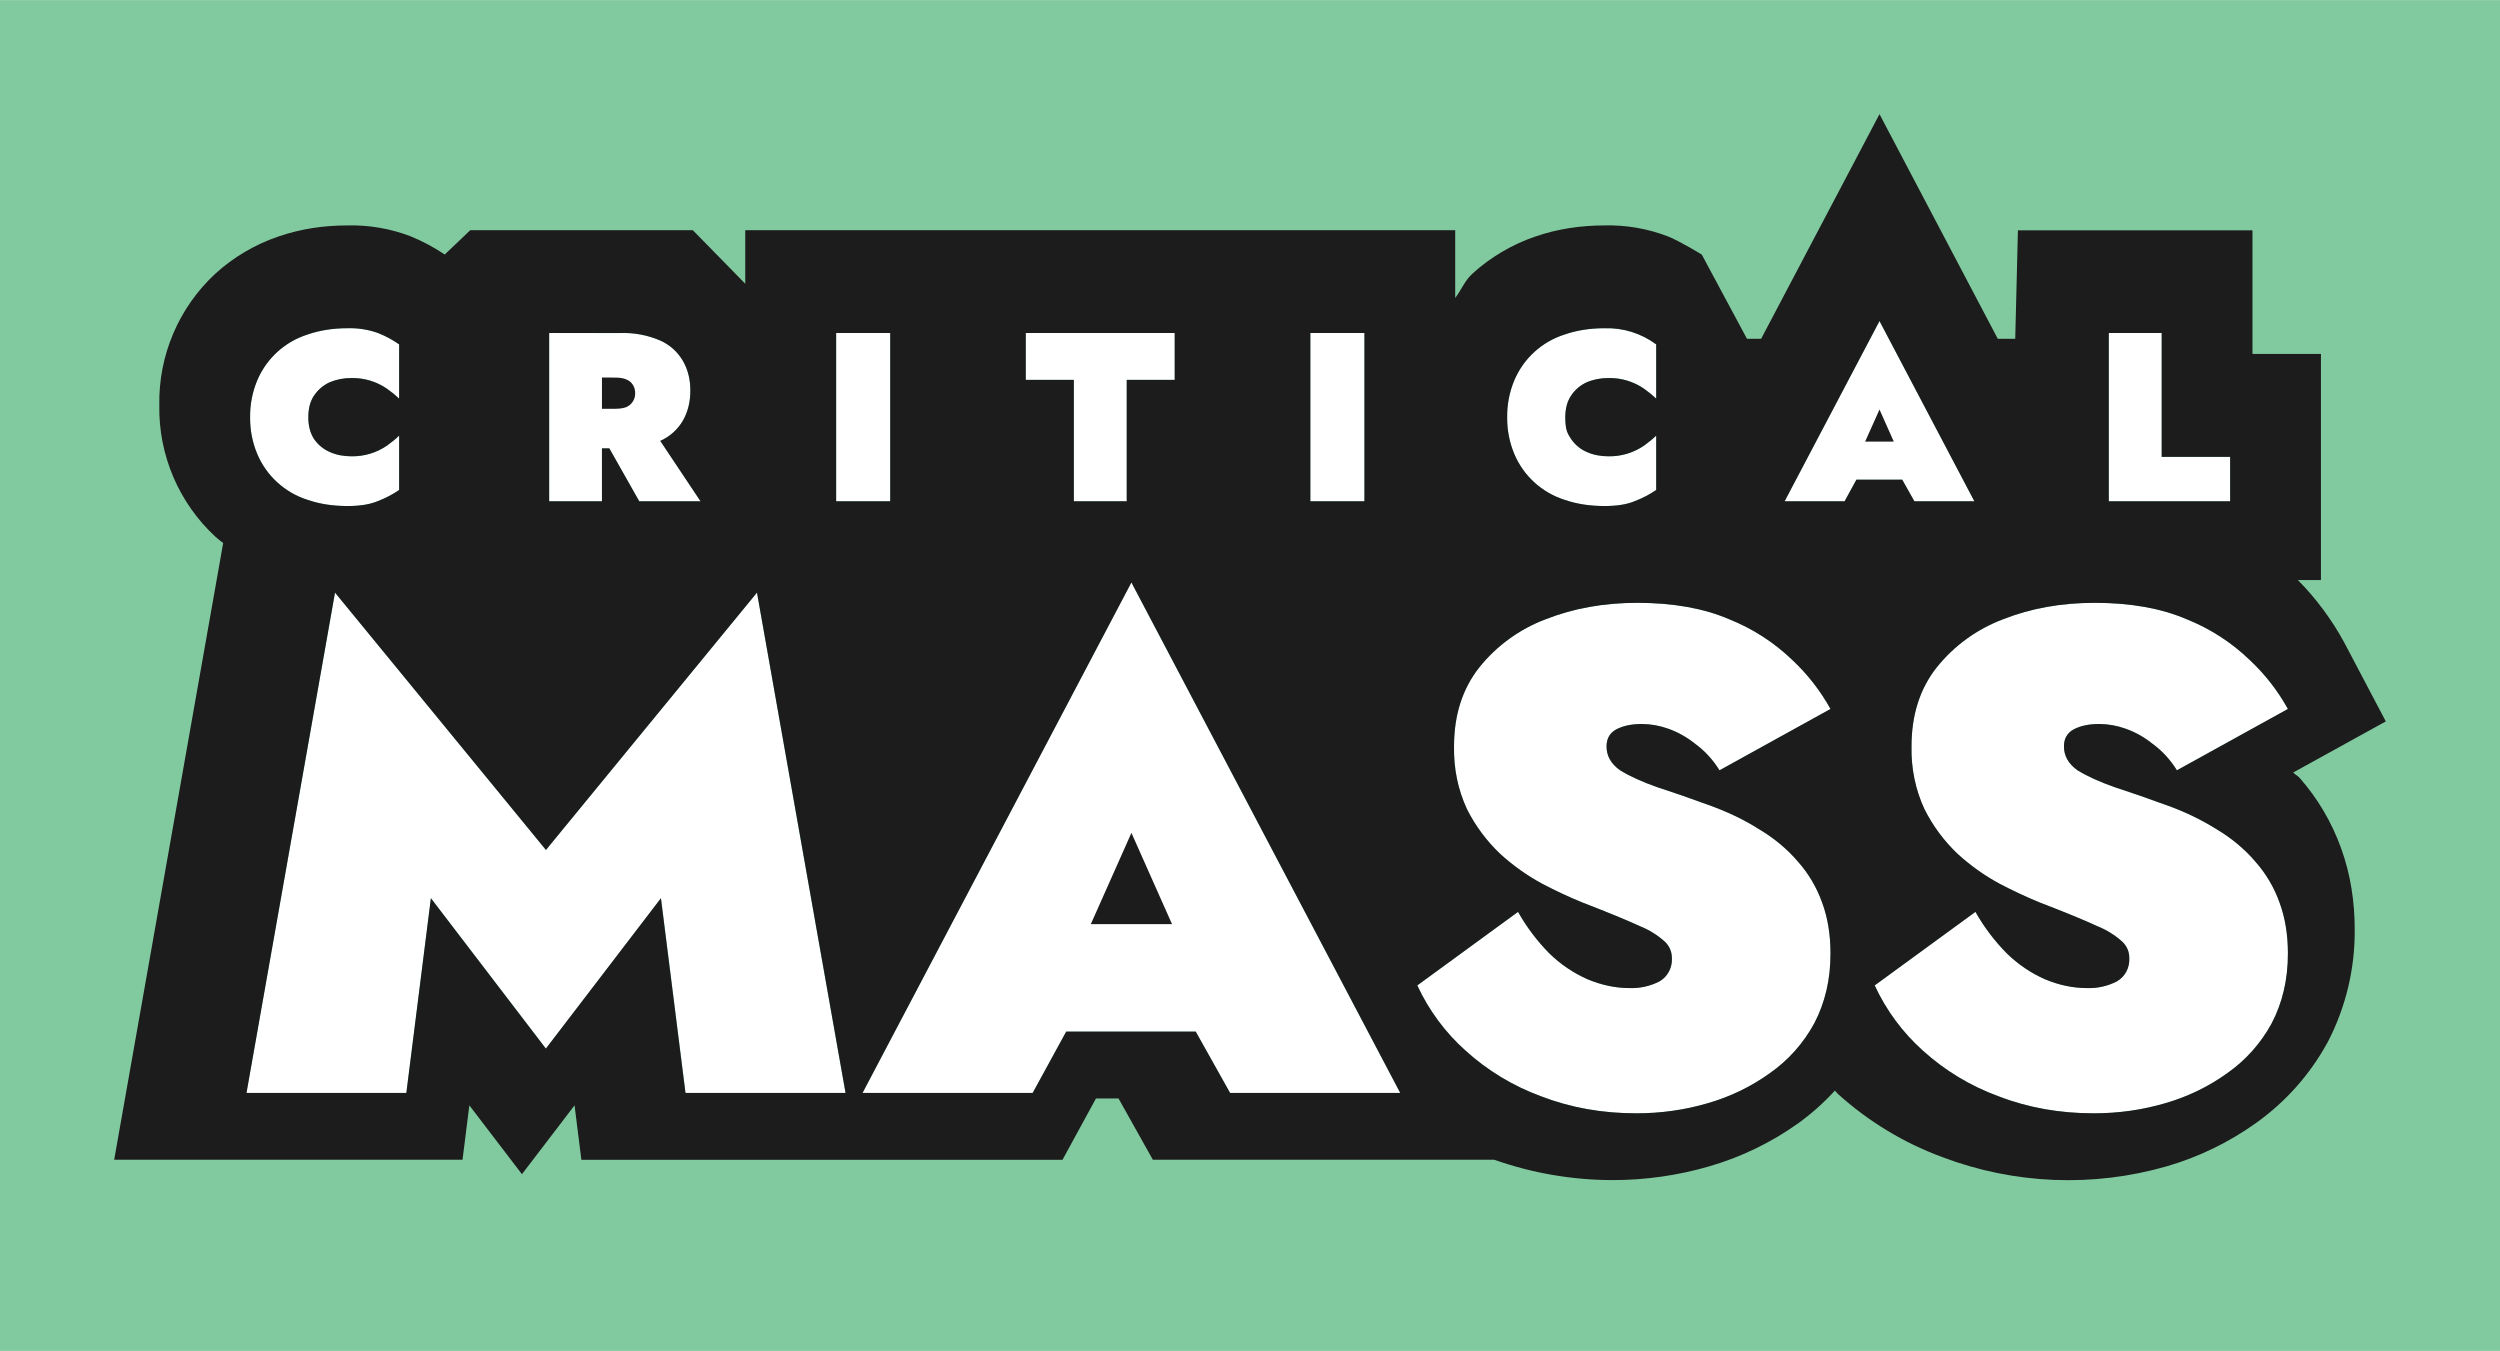
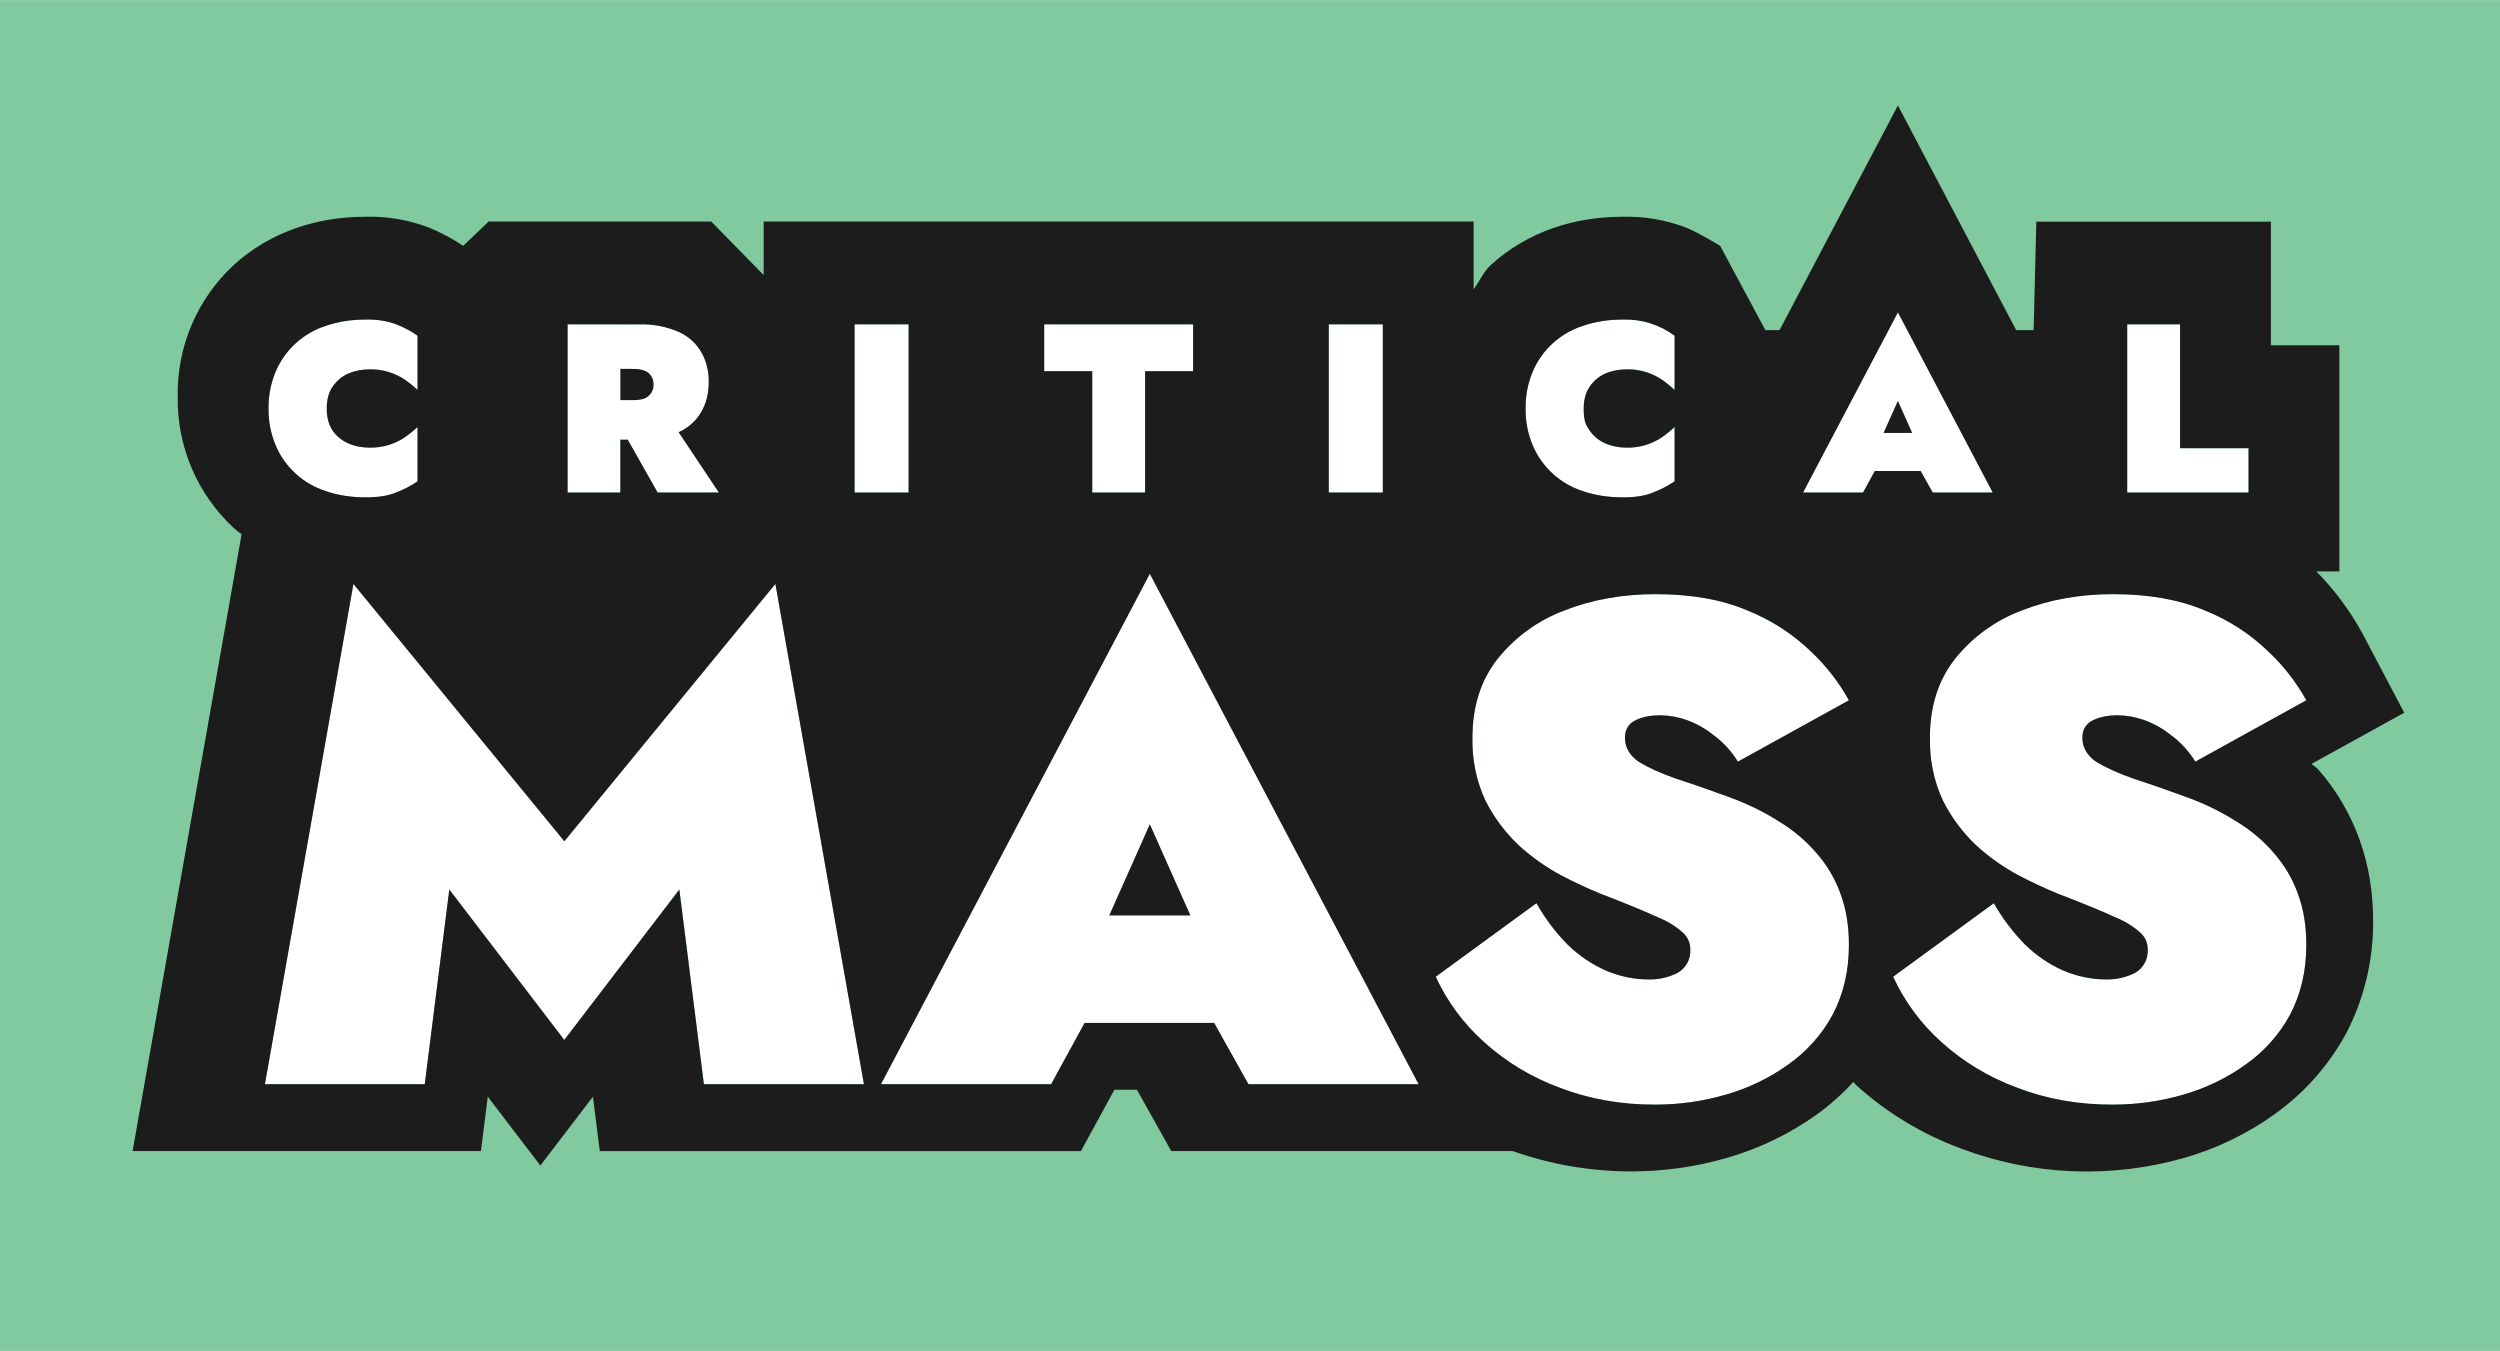
- <svg xmlns="http://www.w3.org/2000/svg" viewBox="0 0 270.93 146.39" version="1.1" id="svg6667">
-   <defs id="defs6671" />
-   <path fill="#81ca9f" d="M0 .01h270.93V146.4H0z" id="path6661" />
-   <g id="g6675" transform="translate(12.375)">
-     <path fill="#ffffff" d="m 191.31,34.79 -10.29,19.53 h 6.51 l 1.28,-2.34 h 4.96 l 1.31,2.34 h 6.51 z m -166.03,0.78 c -1.58,0 -3.02,0.23 -4.32,0.68 a 8.8,8.8 0 0 0 -5.47,5 10,10 0 0 0 -0.76,3.96 10,10 0 0 0 0.76,3.96 8.8,8.8 0 0 0 5.47,5 c 1.3,0.45 2.74,0.67 4.32,0.67 1.34,0 2.42,-0.17 3.26,-0.52 0.85,-0.33 1.63,-0.73 2.34,-1.22 v -5.89 c -0.38,0.37 -0.82,0.73 -1.3,1.07 a 6.6,6.6 0 0 1 -3.88,1.17 c -0.85,0 -1.64,-0.15 -2.35,-0.46 a 4.04,4.04 0 0 1 -1.69,-1.41 4.27,4.27 0 0 1 -0.62,-2.37 c 0,-0.94 0.2,-1.72 0.62,-2.34 0.43,-0.65 1,-1.12 1.7,-1.44 a 6.61,6.61 0 0 1 6.22,0.7 c 0.48,0.35 0.92,0.7 1.3,1.07 v -5.88 c -0.71,-0.5 -1.5,-0.92 -2.34,-1.25 a 9,9 0 0 0 -3.26,-0.5 m 136.23,0 c -1.58,0 -3.02,0.23 -4.32,0.68 a 8.8,8.8 0 0 0 -5.47,5 10,10 0 0 0 -0.76,3.96 10,10 0 0 0 0.76,3.96 8.8,8.8 0 0 0 5.47,5 c 1.3,0.45 2.74,0.67 4.32,0.67 1.34,0 2.42,-0.17 3.25,-0.52 0.85,-0.33 1.64,-0.73 2.35,-1.22 v -5.89 c -0.38,0.37 -0.82,0.73 -1.3,1.07 a 6.6,6.6 0 0 1 -3.88,1.17 c -0.85,0 -1.64,-0.15 -2.35,-0.46 a 4.04,4.04 0 0 1 -1.69,-1.41 4.27,4.27 0 0 1 -0.63,-2.37 q 0,-1.41 0.63,-2.34 c 0.43,-0.65 1,-1.12 1.7,-1.44 a 6.6,6.6 0 0 1 6.22,0.7 c 0.48,0.35 0.92,0.7 1.3,1.07 v -5.88 a 8.98,8.98 0 0 0 -5.6,-1.74 z m -114.37,0.52 v 18.23 h 5.72 v -5.72 h 0.8 l 3.24,5.72 h 6.64 l -4.36,-6.54 a 5.35,5.35 0 0 0 2.46,-2.2 c 0.54,-0.96 0.8,-2.04 0.8,-3.24 a 6.3,6.3 0 0 0 -0.8,-3.22 5.35,5.35 0 0 0 -2.47,-2.22 10,10 0 0 0 -4.35,-0.8 h -1.96 z m 31.1,0 v 18.23 h 5.86 v -18.23 z m 20.55,0 v 5.08 h 5.2 v 13.15 h 5.74 v -13.15 h 5.2 v -5.08 z m 30.84,0 v 18.23 h 5.86 v -18.23 z m 86.53,0 v 18.23 h 13.15 v -4.81 h -7.42 v -13.42 z m -105.93,27.03 -29.13,55.32 h 18.44 l 3.63,-6.64 h 14.04 l 3.72,6.64 h 18.44 z m -86.3,1.1 -9.6,54.22 h 17.34 l 2.66,-21.1 12.46,16.3 12.47,-16.3 2.66,21.1 h 17.33 l -9.59,-54.22 -22.87,27.89 z m 141.12,1.11 c -3.6,0 -6.89,0.59 -9.89,1.77 a 16.8,16.8 0 0 0 -7.23,5.24 c -1.82,2.3 -2.73,5.16 -2.73,8.56 0,2.6 0.47,4.86 1.4,6.78 a 17.5,17.5 0 0 0 3.62,4.87 23,23 0 0 0 4.57,3.25 c 1.62,0.83 3.05,1.5 4.28,1.99 2.8,1.08 4.9,1.94 6.27,2.58 a 9,9 0 0 1 2.73,1.7 c 0.5,0.49 0.74,1.08 0.74,1.77 0,1.13 -0.44,1.96 -1.33,2.5 a 6.6,6.6 0 0 1 -3.25,0.74 c -1.52,0 -3.05,-0.32 -4.57,-0.96 a 14,14 0 0 1 -4.13,-2.8 21.2,21.2 0 0 1 -3.4,-4.5 l -10.91,7.97 a 21.7,21.7 0 0 0 5.24,7.08 25,25 0 0 0 8.18,4.94 28.5,28.5 0 0 0 10.33,1.85 c 2.66,0 5.24,-0.37 7.75,-1.1 2.5,-0.75 4.74,-1.83 6.71,-3.26 a 15.75,15.75 0 0 0 4.8,-5.38 15.9,15.9 0 0 0 1.77,-7.6 c 0,-2.01 -0.3,-3.83 -0.89,-5.46 a 13.5,13.5 0 0 0 -2.65,-4.5 16.8,16.8 0 0 0 -4.14,-3.46 27.5,27.5 0 0 0 -5.53,-2.66 147,147 0 0 0 -5.53,-1.92 21.3,21.3 0 0 1 -4.06,-1.84 c -0.98,-0.7 -1.47,-1.55 -1.47,-2.58 0,-0.84 0.34,-1.45 1.03,-1.85 0.74,-0.4 1.67,-0.59 2.8,-0.59 0.94,0 1.9,0.17 2.88,0.52 q 1.47,0.51 2.88,1.62 c 0.98,0.69 1.86,1.65 2.65,2.88 l 12.03,-6.64 a 21.7,21.7 0 0 0 -4.13,-5.31 21.2,21.2 0 0 0 -6.87,-4.43 c -2.75,-1.18 -6.07,-1.77 -9.95,-1.77 m 49.57,0 c -3.6,0 -6.89,0.59 -9.89,1.77 a 16.8,16.8 0 0 0 -7.23,5.24 c -1.82,2.3 -2.73,5.16 -2.73,8.56 0,2.6 0.47,4.86 1.4,6.78 a 17.5,17.5 0 0 0 3.62,4.87 c 1.48,1.33 3,2.41 4.57,3.25 1.63,0.83 3.05,1.5 4.28,1.99 2.8,1.08 4.9,1.94 6.27,2.58 a 9,9 0 0 1 2.73,1.7 c 0.5,0.49 0.74,1.08 0.74,1.77 0,1.13 -0.44,1.96 -1.33,2.5 a 6.6,6.6 0 0 1 -3.24,0.74 c -1.53,0 -3.05,-0.32 -4.58,-0.96 a 14,14 0 0 1 -4.13,-2.8 21.2,21.2 0 0 1 -3.4,-4.5 l -10.91,7.97 a 21.7,21.7 0 0 0 5.24,7.08 25,25 0 0 0 8.19,4.94 28.5,28.5 0 0 0 10.32,1.85 c 2.66,0 5.24,-0.37 7.75,-1.1 2.5,-0.75 4.75,-1.83 6.71,-3.26 a 15.75,15.75 0 0 0 4.8,-5.38 15.9,15.9 0 0 0 1.77,-7.6 c 0,-2.01 -0.3,-3.83 -0.89,-5.46 a 13.5,13.5 0 0 0 -2.65,-4.5 16.8,16.8 0 0 0 -4.13,-3.46 27.5,27.5 0 0 0 -5.54,-2.66 147,147 0 0 0 -5.53,-1.92 21.3,21.3 0 0 1 -4.06,-1.84 c -0.98,-0.7 -1.47,-1.55 -1.47,-2.58 0,-0.84 0.34,-1.45 1.03,-1.85 0.74,-0.4 1.67,-0.59 2.8,-0.59 0.94,0 1.9,0.17 2.88,0.52 0.99,0.34 1.94,0.88 2.88,1.62 0.98,0.69 1.87,1.65 2.65,2.88 l 12.03,-6.64 a 21.7,21.7 0 0 0 -4.13,-5.31 21.2,21.2 0 0 0 -6.86,-4.43 q -4.14,-1.77 -9.96,-1.77 m -66.1,60.07 0.06,0.02 a 0.1,0.1 0 0 1 -0.03,-0.01 h -0.02 z" id="path6663" />
-     <path fill="#1c1c1c" d="m 191.31,12.37 -12.83,24.35 h -1.53 l -4.9,-9.13 c 0,0 -2.4,-1.48 -3.69,-1.98 a 17.9,17.9 0 0 0 -6.85,-1.18 c -2.52,0 -5.08,0.36 -7.55,1.22 -2.43,0.84 -4.8,2.2 -6.79,4.03 -0.79,0.72 -1.19,1.75 -1.84,2.61 v -7.34 H 68.39 v 5.8 l -5.68,-5.8 H 38.58 l -1.28,1.23 -1.48,1.4 a 21,21 0 0 0 -3.69,-1.97 17.9,17.9 0 0 0 -6.85,-1.18 c -2.52,0 -5.08,0.36 -7.54,1.22 -2.44,0.84 -4.81,2.2 -6.8,4.03 a 18.95,18.95 0 0 0 -6.05,14.23 18.97,18.97 0 0 0 6.06,14.24 c 0.27,0.25 0.57,0.47 0.86,0.7 L 0,125.68 h 37.75 l 0.74,-5.89 5.7,7.46 5.7,-7.46 0.74,5.9 h 52.14 l 3.63,-6.65 h 2.44 l 3.72,6.64 h 36.99 a 38.7,38.7 0 0 0 12.82,2.21 c 3.57,0 7.1,-0.5 10.52,-1.5 a 31.9,31.9 0 0 0 9.67,-4.7 26,26 0 0 0 3.92,-3.5 l 0.3,0.34 a 34.9,34.9 0 0 0 11.34,6.87 38.56,38.56 0 0 0 24.34,0.99 31.9,31.9 0 0 0 9.67,-4.7 25.96,25.96 0 0 0 7.7,-8.66 l 0.03,-0.04 0.02,-0.04 a 26,26 0 0 0 2.93,-12.23 c 0,-2.96 -0.44,-5.94 -1.47,-8.78 a 23.6,23.6 0 0 0 -4.5,-7.64 c -0.2,-0.23 -0.49,-0.36 -0.7,-0.58 l 10.04,-5.54 -4.5,-8.54 a 30,30 0 0 0 -5.03,-6.78 h 2.5 v -24.5 h -7.42 v -13.4 h -25.42 l -0.29,11.76 h -1.89 z m 0,22.42 10.28,19.53 h -6.5 l -1.32,-2.34 h -4.96 l -1.28,2.34 h -6.5 z m -166.03,0.78 a 9,9 0 0 1 3.26,0.5 c 0.85,0.33 1.63,0.75 2.34,1.25 v 5.88 c -0.38,-0.36 -0.82,-0.72 -1.3,-1.06 a 6.6,6.6 0 0 0 -3.88,-1.17 c -0.85,0 -1.63,0.15 -2.35,0.46 -0.7,0.32 -1.25,0.8 -1.69,1.44 -0.42,0.62 -0.62,1.4 -0.62,2.34 0,0.94 0.2,1.73 0.62,2.37 a 4,4 0 0 0 1.7,1.4 c 0.7,0.32 1.49,0.47 2.34,0.47 a 6.6,6.6 0 0 0 3.88,-1.17 c 0.48,-0.35 0.92,-0.7 1.3,-1.07 v 5.89 c -0.71,0.49 -1.5,0.9 -2.34,1.22 -0.84,0.35 -1.92,0.52 -3.26,0.52 -1.58,0 -3.02,-0.22 -4.32,-0.67 a 8.8,8.8 0 0 1 -5.47,-5 10,10 0 0 1 -0.76,-3.96 10,10 0 0 1 0.76,-3.96 8.8,8.8 0 0 1 5.47,-5 c 1.3,-0.45 2.74,-0.68 4.32,-0.68 m 136.23,0 a 8.9,8.9 0 0 1 5.6,1.75 v 5.88 c -0.38,-0.36 -0.82,-0.72 -1.3,-1.06 a 6.6,6.6 0 0 0 -3.88,-1.17 c -0.85,0 -1.64,0.15 -2.35,0.46 a 4,4 0 0 0 -1.69,1.44 q -0.63,0.93 -0.63,2.34 c 0,1.41 0.21,1.73 0.63,2.37 0.43,0.62 1,1.1 1.7,1.4 0.7,0.32 1.49,0.47 2.34,0.47 a 6.6,6.6 0 0 0 3.88,-1.17 c 0.48,-0.35 0.92,-0.7 1.3,-1.07 v 5.89 c -0.71,0.49 -1.5,0.9 -2.35,1.22 -0.83,0.35 -1.91,0.52 -3.25,0.52 -1.58,0 -3.02,-0.22 -4.32,-0.67 a 8.8,8.8 0 0 1 -5.47,-5 10,10 0 0 1 -0.76,-3.96 10,10 0 0 1 0.76,-3.96 8.8,8.8 0 0 1 5.47,-5 c 1.3,-0.45 2.74,-0.68 4.32,-0.68 m -114.37,0.52 h 7.68 a 10,10 0 0 1 4.35,0.81 5.35,5.35 0 0 1 2.47,2.22 c 0.54,0.93 0.8,2 0.8,3.22 0,1.2 -0.26,2.28 -0.8,3.23 a 5.35,5.35 0 0 1 -2.46,2.21 l 4.36,6.54 H 56.9 l -3.24,-5.73 h -0.8 v 5.73 h -5.72 z m 31.1,0 h 5.86 v 18.23 h -5.86 z m 20.55,0 h 16.14 v 5.08 h -5.2 v 13.15 H 104 v -13.15 h -5.21 z m 30.84,0 h 5.86 v 18.23 h -5.86 z m 86.53,0 h 5.73 v 13.42 h 7.42 v 4.81 h -13.15 z m -163.3,4.82 v 3.39 h 1.44 q 0.72,0 1.2,-0.18 a 1.6,1.6 0 0 0 0.96,-1.51 c 0,-0.37 -0.09,-0.67 -0.26,-0.92 -0.16,-0.26 -0.4,-0.45 -0.7,-0.57 -0.32,-0.14 -0.72,-0.2 -1.2,-0.2 z m 138.45,3.47 -1.56,3.48 h 3.11 z m -81.07,18.74 29.13,55.32 h -18.44 l -3.72,-6.64 h -14.04 l -3.63,6.64 H 81.1 Z m -86.31,1.1 22.86,27.89 22.87,-27.89 9.6,54.22 H 61.91 L 59.25,97.34 46.78,113.64 34.32,97.34 31.66,118.44 H 14.34 Z m 141.12,1.11 c 3.88,0 7.2,0.59 9.95,1.77 a 21.2,21.2 0 0 1 6.87,4.43 21.7,21.7 0 0 1 4.13,5.3 l -12.03,6.65 a 10.1,10.1 0 0 0 -2.65,-2.88 10,10 0 0 0 -2.88,-1.62 8.7,8.7 0 0 0 -2.88,-0.52 c -1.13,0 -2.06,0.2 -2.8,0.6 -0.69,0.38 -1.03,1 -1.03,1.83 0,1.04 0.49,1.9 1.47,2.59 1.03,0.64 2.39,1.25 4.06,1.84 1.67,0.54 3.52,1.18 5.53,1.92 2.07,0.74 3.91,1.62 5.53,2.66 1.63,0.98 3,2.13 4.14,3.46 a 13.5,13.5 0 0 1 2.65,4.5 c 0.6,1.63 0.89,3.45 0.89,5.46 0,2.85 -0.6,5.39 -1.77,7.6 a 15.75,15.75 0 0 1 -4.8,5.38 21.8,21.8 0 0 1 -6.71,3.25 c -2.51,0.74 -5.1,1.1 -7.75,1.1 -3.69,0 -7.13,-0.6 -10.33,-1.84 a 25,25 0 0 1 -8.18,-4.94 21.7,21.7 0 0 1 -5.24,-7.08 l 10.92,-7.97 a 21.2,21.2 0 0 0 3.39,4.5 14,14 0 0 0 4.13,2.8 c 1.53,0.64 3.05,0.96 4.57,0.96 a 6.6,6.6 0 0 0 3.25,-0.73 2.73,2.73 0 0 0 1.33,-2.51 c 0,-0.7 -0.25,-1.28 -0.74,-1.77 a 9,9 0 0 0 -2.73,-1.7 q -2.07,-0.96 -6.27,-2.58 a 51,51 0 0 1 -4.28,-2 23,23 0 0 1 -4.57,-3.24 17.5,17.5 0 0 1 -3.62,-4.87 15.34,15.34 0 0 1 -1.4,-6.79 q 0,-5.085 2.73,-8.55 a 16.8,16.8 0 0 1 7.23,-5.24 c 3,-1.18 6.3,-1.77 9.89,-1.77 m 49.57,0 q 5.82,0 9.96,1.77 a 21.2,21.2 0 0 1 6.86,4.43 21.6,21.6 0 0 1 4.13,5.3 l -12.03,6.65 a 10.1,10.1 0 0 0 -2.65,-2.88 10,10 0 0 0 -2.88,-1.62 8.7,8.7 0 0 0 -2.88,-0.52 c -1.13,0 -2.06,0.2 -2.8,0.6 -0.69,0.38 -1.03,1 -1.03,1.83 0,1.04 0.5,1.9 1.47,2.59 1.04,0.64 2.39,1.25 4.06,1.84 1.67,0.54 3.52,1.18 5.53,1.92 a 27.5,27.5 0 0 1 5.54,2.66 c 1.62,0.98 3,2.13 4.13,3.46 a 13.5,13.5 0 0 1 2.65,4.5 c 0.6,1.63 0.89,3.45 0.89,5.46 0,2.85 -0.6,5.39 -1.77,7.6 a 15.75,15.75 0 0 1 -4.8,5.38 21.8,21.8 0 0 1 -6.7,3.25 c -2.52,0.74 -5.1,1.1 -7.76,1.1 -3.68,0 -7.13,-0.6 -10.32,-1.84 a 25,25 0 0 1 -8.2,-4.94 21.7,21.7 0 0 1 -5.23,-7.08 l 10.92,-7.97 a 21.2,21.2 0 0 0 3.4,4.5 14,14 0 0 0 4.12,2.8 c 1.53,0.64 3.05,0.96 4.58,0.96 a 6.6,6.6 0 0 0 3.24,-0.73 2.73,2.73 0 0 0 1.33,-2.51 c 0,-0.7 -0.24,-1.28 -0.74,-1.77 a 9,9 0 0 0 -2.73,-1.7 q -2.055,-0.96 -6.27,-2.58 a 51,51 0 0 1 -4.28,-2 23,23 0 0 1 -4.57,-3.24 17.5,17.5 0 0 1 -3.61,-4.87 15.34,15.34 0 0 1 -1.4,-6.79 c 0,-3.39 0.9,-6.24 2.72,-8.55 a 16.8,16.8 0 0 1 7.23,-5.24 c 3,-1.18 6.3,-1.77 9.89,-1.77 m -104.38,24.93 -4.4,9.89 h 8.8 z m 38.27,35.13 c 0.01,0 0.03,0 0.04,0.02 l 0.03,0.02 z" id="path6665" />
-   </g>
+ <svg xmlns="http://www.w3.org/2000/svg" fill="#000000" viewBox="0 0 270.93 146.39">
+   <path fill="#81ca9f" d="M0 .01h270.93V146.4H0z" paint-order="markers stroke fill" />
+   <path fill="#fff" d="m175.25 109.25-10.29 19.53h6.51l1.28-2.34h4.96l1.31 2.34h6.51zm-166.03.78c-1.58 0-3.02.23-4.32.68a8.8 8.8 0 0 0-5.47 5 10 10 0 0 0-.76 3.96 10 10 0 0 0 .76 3.96 8.8 8.8 0 0 0 5.47 5c1.3.45 2.74.67 4.32.67 1.34 0 2.42-.17 3.26-.52.85-.33 1.63-.73 2.34-1.22v-5.89c-.38.37-.82.73-1.3 1.07a6.6 6.6 0 0 1-3.88 1.17c-.85 0-1.64-.15-2.35-.46a4.04 4.04 0 0 1-1.69-1.41 4.27 4.27 0 0 1-.62-2.37c0-.94.2-1.72.62-2.34.43-.65 1-1.12 1.7-1.44a6.61 6.61 0 0 1 6.22.7c.48.35.92.7 1.3 1.07v-5.88c-.71-.5-1.5-.92-2.34-1.25a9 9 0 0 0-3.26-.5m136.23 0c-1.58 0-3.02.23-4.32.68a8.8 8.8 0 0 0-5.47 5 10 10 0 0 0-.76 3.96 10 10 0 0 0 .76 3.96 8.8 8.8 0 0 0 5.47 5c1.3.45 2.74.67 4.32.67 1.34 0 2.42-.17 3.25-.52.85-.33 1.64-.73 2.35-1.22v-5.89c-.38.37-.82.73-1.3 1.07a6.6 6.6 0 0 1-3.88 1.17c-.85 0-1.64-.15-2.35-.46a4.04 4.04 0 0 1-1.69-1.41 4.27 4.27 0 0 1-.63-2.37q0-1.41.63-2.34c.43-.65 1-1.12 1.7-1.44a6.6 6.6 0 0 1 6.22.7c.48.35.92.7 1.3 1.07v-5.88a8.98 8.98 0 0 0-5.6-1.74zm-114.37.52v18.23h5.72v-5.72h.8l3.24 5.72h6.64l-4.36-6.54a5.35 5.35 0 0 0 2.46-2.2c.54-.96.8-2.04.8-3.24a6.3 6.3 0 0 0-.8-3.22 5.35 5.35 0 0 0-2.47-2.22 10 10 0 0 0-4.35-.8H36.8zm31.1 0v18.23h5.86v-18.23zm20.55 0v5.08h5.2v13.15h5.74v-13.15h5.2v-5.08zm30.84 0v18.23h5.86v-18.23zm86.53 0v18.23h13.15v-4.81h-7.42v-13.42ZM94.17 137.58 65.04 192.9h18.44l3.63-6.64h14.04l3.72 6.64h18.44zm-86.3 1.1-9.6 54.22h17.34l2.66-21.1 12.46 16.3 12.47-16.3 2.66 21.1h17.33l-9.59-54.22-22.87 27.89zm141.12 1.11c-3.6 0-6.89.59-9.89 1.77a16.8 16.8 0 0 0-7.23 5.24c-1.82 2.3-2.73 5.16-2.73 8.56 0 2.6.47 4.86 1.4 6.78a17.5 17.5 0 0 0 3.62 4.87 23 23 0 0 0 4.57 3.25c1.62.83 3.05 1.5 4.28 1.99 2.8 1.08 4.9 1.94 6.27 2.58a9 9 0 0 1 2.73 1.7c.5.49.74 1.08.74 1.77 0 1.13-.44 1.96-1.33 2.5a6.6 6.6 0 0 1-3.25.74c-1.52 0-3.05-.32-4.57-.96a14 14 0 0 1-4.13-2.8 21.2 21.2 0 0 1-3.4-4.5l-10.91 7.97a21.7 21.7 0 0 0 5.24 7.08 25 25 0 0 0 8.18 4.94 28.5 28.5 0 0 0 10.33 1.85c2.66 0 5.24-.37 7.75-1.1 2.5-.75 4.74-1.83 6.71-3.26a15.75 15.75 0 0 0 4.8-5.38 15.9 15.9 0 0 0 1.77-7.6c0-2.01-.3-3.83-.89-5.46a13.5 13.5 0 0 0-2.65-4.5 16.8 16.8 0 0 0-4.14-3.46 27.5 27.5 0 0 0-5.53-2.66 147 147 0 0 0-5.53-1.92 21.3 21.3 0 0 1-4.06-1.84c-.98-.7-1.47-1.55-1.47-2.58 0-.84.34-1.45 1.03-1.85.74-.4 1.67-.59 2.8-.59.94 0 1.9.17 2.88.52q1.47.51 2.88 1.62c.98.69 1.86 1.65 2.65 2.88l12.03-6.64a21.7 21.7 0 0 0-4.13-5.31 21.2 21.2 0 0 0-6.87-4.43c-2.75-1.18-6.07-1.77-9.95-1.77m49.57 0c-3.6 0-6.89.59-9.89 1.77a16.8 16.8 0 0 0-7.23 5.24c-1.82 2.3-2.73 5.16-2.73 8.56 0 2.6.47 4.86 1.4 6.78a17.5 17.5 0 0 0 3.62 4.87c1.48 1.33 3 2.41 4.57 3.25 1.63.83 3.05 1.5 4.28 1.99 2.8 1.08 4.9 1.94 6.27 2.58a9 9 0 0 1 2.73 1.7c.5.49.74 1.08.74 1.77 0 1.13-.44 1.96-1.33 2.5a6.6 6.6 0 0 1-3.24.74c-1.53 0-3.05-.32-4.58-.96a14 14 0 0 1-4.13-2.8 21.2 21.2 0 0 1-3.4-4.5l-10.91 7.97a21.7 21.7 0 0 0 5.24 7.08 25 25 0 0 0 8.19 4.94 28.5 28.5 0 0 0 10.32 1.85c2.66 0 5.24-.37 7.75-1.1 2.5-.75 4.75-1.83 6.71-3.26a15.75 15.75 0 0 0 4.8-5.38 15.9 15.9 0 0 0 1.77-7.6c0-2.01-.3-3.83-.89-5.46a13.5 13.5 0 0 0-2.65-4.5 16.8 16.8 0 0 0-4.13-3.46 27.5 27.5 0 0 0-5.54-2.66 147 147 0 0 0-5.53-1.92 21.3 21.3 0 0 1-4.06-1.84c-.98-.7-1.47-1.55-1.47-2.58 0-.84.34-1.45 1.03-1.85.74-.4 1.67-.59 2.8-.59.94 0 1.9.17 2.88.52.99.34 1.94.88 2.88 1.62.98.69 1.87 1.65 2.65 2.88l12.03-6.64a21.7 21.7 0 0 0-4.13-5.31 21.2 21.2 0 0 0-6.86-4.43q-4.14-1.77-9.96-1.77m-66.1 60.07.06.02a.1.1 0 0 1-.03-.01h-.02z" style="-inkscape-font-specification:&quot;Jost Heavy&quot;" transform="translate(30.43 -75.4)" />
+   <path fill="#1c1c1c" d="m175.25 86.83-12.83 24.35h-1.53l-4.9-9.13s-2.4-1.48-3.69-1.98a17.9 17.9 0 0 0-6.85-1.18c-2.52 0-5.08.36-7.55 1.22-2.43.84-4.8 2.2-6.79 4.03-.79.72-1.19 1.75-1.84 2.61v-7.34H52.33v5.8l-5.68-5.8H22.52l-1.28 1.23-1.48 1.4a21 21 0 0 0-3.69-1.97 17.9 17.9 0 0 0-6.85-1.18c-2.52 0-5.08.36-7.54 1.22-2.44.84-4.81 2.2-6.8 4.03a18.95 18.95 0 0 0-6.05 14.23 18.97 18.97 0 0 0 6.06 14.24c.27.25.57.47.86.7l-11.81 66.83h37.75l.74-5.89 5.7 7.46 5.7-7.46.74 5.9h52.14l3.63-6.65h2.44l3.72 6.64h36.99a38.7 38.7 0 0 0 12.82 2.21c3.57 0 7.1-.5 10.52-1.5a31.9 31.9 0 0 0 9.67-4.7 26 26 0 0 0 3.92-3.5l.3.34a34.9 34.9 0 0 0 11.34 6.87 38.56 38.56 0 0 0 24.34.99 31.9 31.9 0 0 0 9.67-4.7 25.96 25.96 0 0 0 7.7-8.66l.03-.04.02-.04a26 26 0 0 0 2.93-12.23c0-2.96-.44-5.94-1.47-8.78a23.6 23.6 0 0 0-4.5-7.64c-.2-.23-.49-.36-.7-.58l10.04-5.54-4.5-8.54a30 30 0 0 0-5.03-6.78h2.5v-24.5h-7.42v-13.4h-25.42l-.29 11.76h-1.89zm0 22.42 10.28 19.53h-6.5l-1.32-2.34h-4.96l-1.28 2.34h-6.5zm-166.03.78a9 9 0 0 1 3.26.5c.85.33 1.63.75 2.34 1.25v5.88c-.38-.36-.82-.72-1.3-1.06a6.6 6.6 0 0 0-3.88-1.17c-.85 0-1.63.15-2.35.46-.7.32-1.25.8-1.69 1.44-.42.62-.62 1.4-.62 2.34s.2 1.73.62 2.37a4 4 0 0 0 1.7 1.4c.7.32 1.49.47 2.34.47a6.6 6.6 0 0 0 3.88-1.17c.48-.35.92-.7 1.3-1.07v5.89c-.71.49-1.5.9-2.34 1.22-.84.35-1.92.52-3.26.52-1.58 0-3.02-.22-4.32-.67a8.8 8.8 0 0 1-5.47-5 10 10 0 0 1-.76-3.96 10 10 0 0 1 .76-3.96 8.8 8.8 0 0 1 5.47-5c1.3-.45 2.74-.68 4.32-.68m136.23 0a8.9 8.9 0 0 1 5.6 1.75v5.88c-.38-.36-.82-.72-1.3-1.06a6.6 6.6 0 0 0-3.88-1.17c-.85 0-1.64.15-2.35.46a4 4 0 0 0-1.69 1.44q-.63.93-.63 2.34c0 1.41.21 1.73.63 2.37.43.62 1 1.1 1.7 1.4.7.32 1.49.47 2.34.47a6.6 6.6 0 0 0 3.88-1.17c.48-.35.92-.7 1.3-1.07v5.89c-.71.49-1.5.9-2.35 1.22-.83.35-1.91.52-3.25.52-1.58 0-3.02-.22-4.32-.67a8.8 8.8 0 0 1-5.47-5 10 10 0 0 1-.76-3.96 10 10 0 0 1 .76-3.96 8.8 8.8 0 0 1 5.47-5c1.3-.45 2.74-.68 4.32-.68m-114.37.52h7.68a10 10 0 0 1 4.35.81 5.35 5.35 0 0 1 2.47 2.22c.54.93.8 2 .8 3.22 0 1.2-.26 2.28-.8 3.23a5.35 5.35 0 0 1-2.46 2.21l4.36 6.54h-6.64l-3.24-5.73h-.8v5.73h-5.72zm31.1 0h5.86v18.23h-5.86zm20.55 0h16.14v5.08h-5.2v13.15h-5.73v-13.15h-5.21zm30.84 0h5.86v18.23h-5.86zm86.53 0h5.73v13.42h7.42v4.81H200.1zm-163.3 4.82v3.39h1.44q.72 0 1.2-.18a1.6 1.6 0 0 0 .96-1.51c0-.37-.09-.67-.26-.92-.16-.26-.4-.45-.7-.57-.32-.14-.72-.2-1.2-.2zm138.45 3.47-1.56 3.48h3.11zm-81.07 18.74 29.13 55.32h-18.44l-3.72-6.64H87.11l-3.63 6.64H65.04Zm-86.31 1.1 22.86 27.89 22.87-27.89 9.6 54.22H45.85l-2.66-21.1-12.47 16.3-12.46-16.3-2.66 21.1H-1.72Zm141.12 1.11c3.88 0 7.2.59 9.95 1.77a21.2 21.2 0 0 1 6.87 4.43 21.7 21.7 0 0 1 4.13 5.3l-12.03 6.65a10.1 10.1 0 0 0-2.65-2.88 10 10 0 0 0-2.88-1.62 8.7 8.7 0 0 0-2.88-.52c-1.13 0-2.06.2-2.8.6-.69.38-1.03 1-1.03 1.83 0 1.04.49 1.9 1.47 2.59 1.03.64 2.39 1.25 4.06 1.84 1.67.54 3.52 1.18 5.53 1.92 2.07.74 3.91 1.62 5.53 2.66 1.63.98 3 2.13 4.14 3.46a13.5 13.5 0 0 1 2.65 4.5c.6 1.63.89 3.45.89 5.46 0 2.85-.6 5.39-1.77 7.6a15.75 15.75 0 0 1-4.8 5.38 21.8 21.8 0 0 1-6.71 3.25c-2.51.74-5.1 1.1-7.75 1.1-3.69 0-7.13-.6-10.33-1.84a25 25 0 0 1-8.18-4.94 21.7 21.7 0 0 1-5.24-7.08l10.92-7.97a21.2 21.2 0 0 0 3.39 4.5 14 14 0 0 0 4.13 2.8c1.53.64 3.05.96 4.57.96a6.6 6.6 0 0 0 3.25-.73 2.73 2.73 0 0 0 1.33-2.51c0-.7-.25-1.28-.74-1.77a9 9 0 0 0-2.73-1.7q-2.07-.96-6.27-2.58a51 51 0 0 1-4.28-2 23 23 0 0 1-4.57-3.24 17.5 17.5 0 0 1-3.62-4.87 15.34 15.34 0 0 1-1.4-6.79q0-5.085 2.73-8.55a16.8 16.8 0 0 1 7.23-5.24c3-1.18 6.3-1.77 9.89-1.77m49.57 0q5.82 0 9.96 1.77a21.2 21.2 0 0 1 6.86 4.43 21.6 21.6 0 0 1 4.13 5.3l-12.03 6.65a10.1 10.1 0 0 0-2.65-2.88 10 10 0 0 0-2.88-1.62 8.7 8.7 0 0 0-2.88-.52c-1.13 0-2.06.2-2.8.6-.69.38-1.03 1-1.03 1.83 0 1.04.5 1.9 1.47 2.59 1.04.64 2.39 1.25 4.06 1.84 1.67.54 3.52 1.18 5.53 1.92a27.5 27.5 0 0 1 5.54 2.66c1.62.98 3 2.13 4.13 3.46a13.5 13.5 0 0 1 2.65 4.5c.6 1.63.89 3.45.89 5.46 0 2.85-.6 5.39-1.77 7.6a15.75 15.75 0 0 1-4.8 5.38 21.8 21.8 0 0 1-6.7 3.25c-2.52.74-5.1 1.1-7.76 1.1-3.68 0-7.13-.6-10.32-1.84a25 25 0 0 1-8.2-4.94 21.7 21.7 0 0 1-5.23-7.08l10.92-7.97a21.2 21.2 0 0 0 3.4 4.5 14 14 0 0 0 4.12 2.8c1.53.64 3.05.96 4.58.96a6.6 6.6 0 0 0 3.24-.73 2.73 2.73 0 0 0 1.33-2.51c0-.7-.24-1.28-.74-1.77a9 9 0 0 0-2.73-1.7q-2.055-.96-6.27-2.58a51 51 0 0 1-4.28-2 23 23 0 0 1-4.57-3.24 17.5 17.5 0 0 1-3.61-4.87 15.34 15.34 0 0 1-1.4-6.79c0-3.39.9-6.24 2.72-8.55a16.8 16.8 0 0 1 7.23-5.24c3-1.18 6.3-1.77 9.89-1.77M94.18 164.72l-4.4 9.89h8.8zm38.27 35.13c.01 0 .03 0 .04.02l.03.02z" style="-inkscape-font-specification:&quot;Jost Heavy&quot;" transform="translate(30.43 -75.4)" />
</svg>
